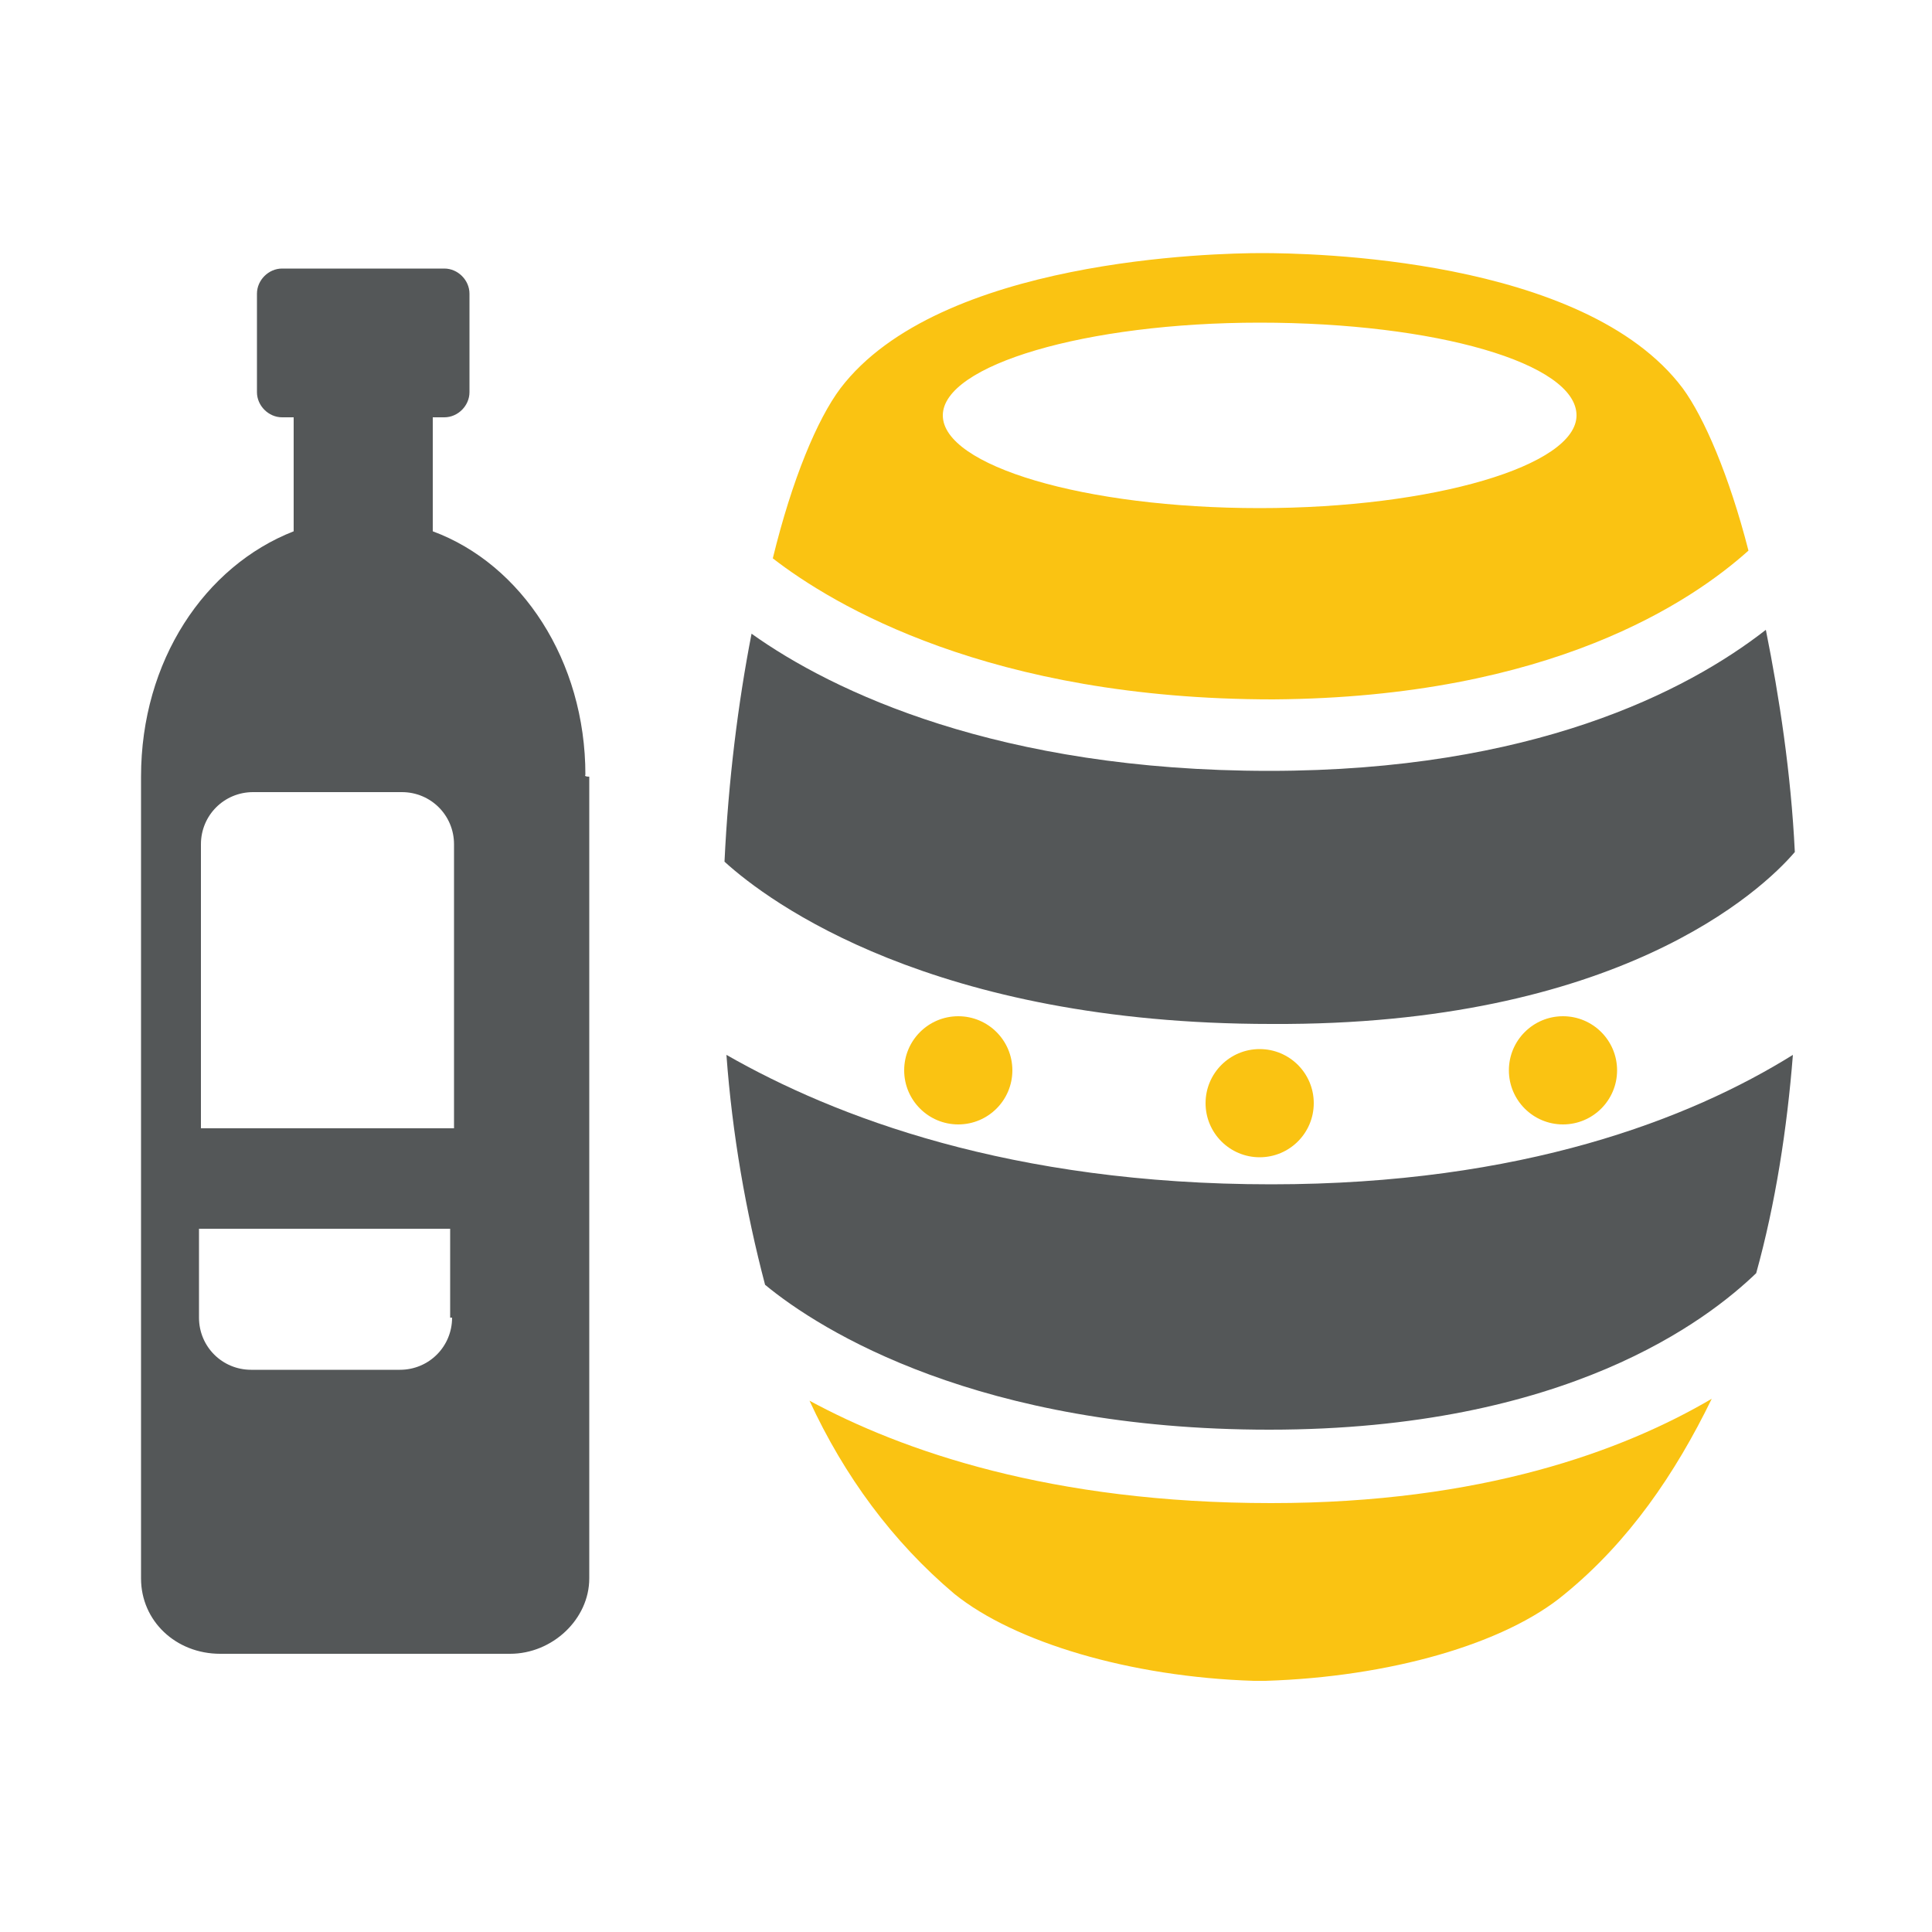
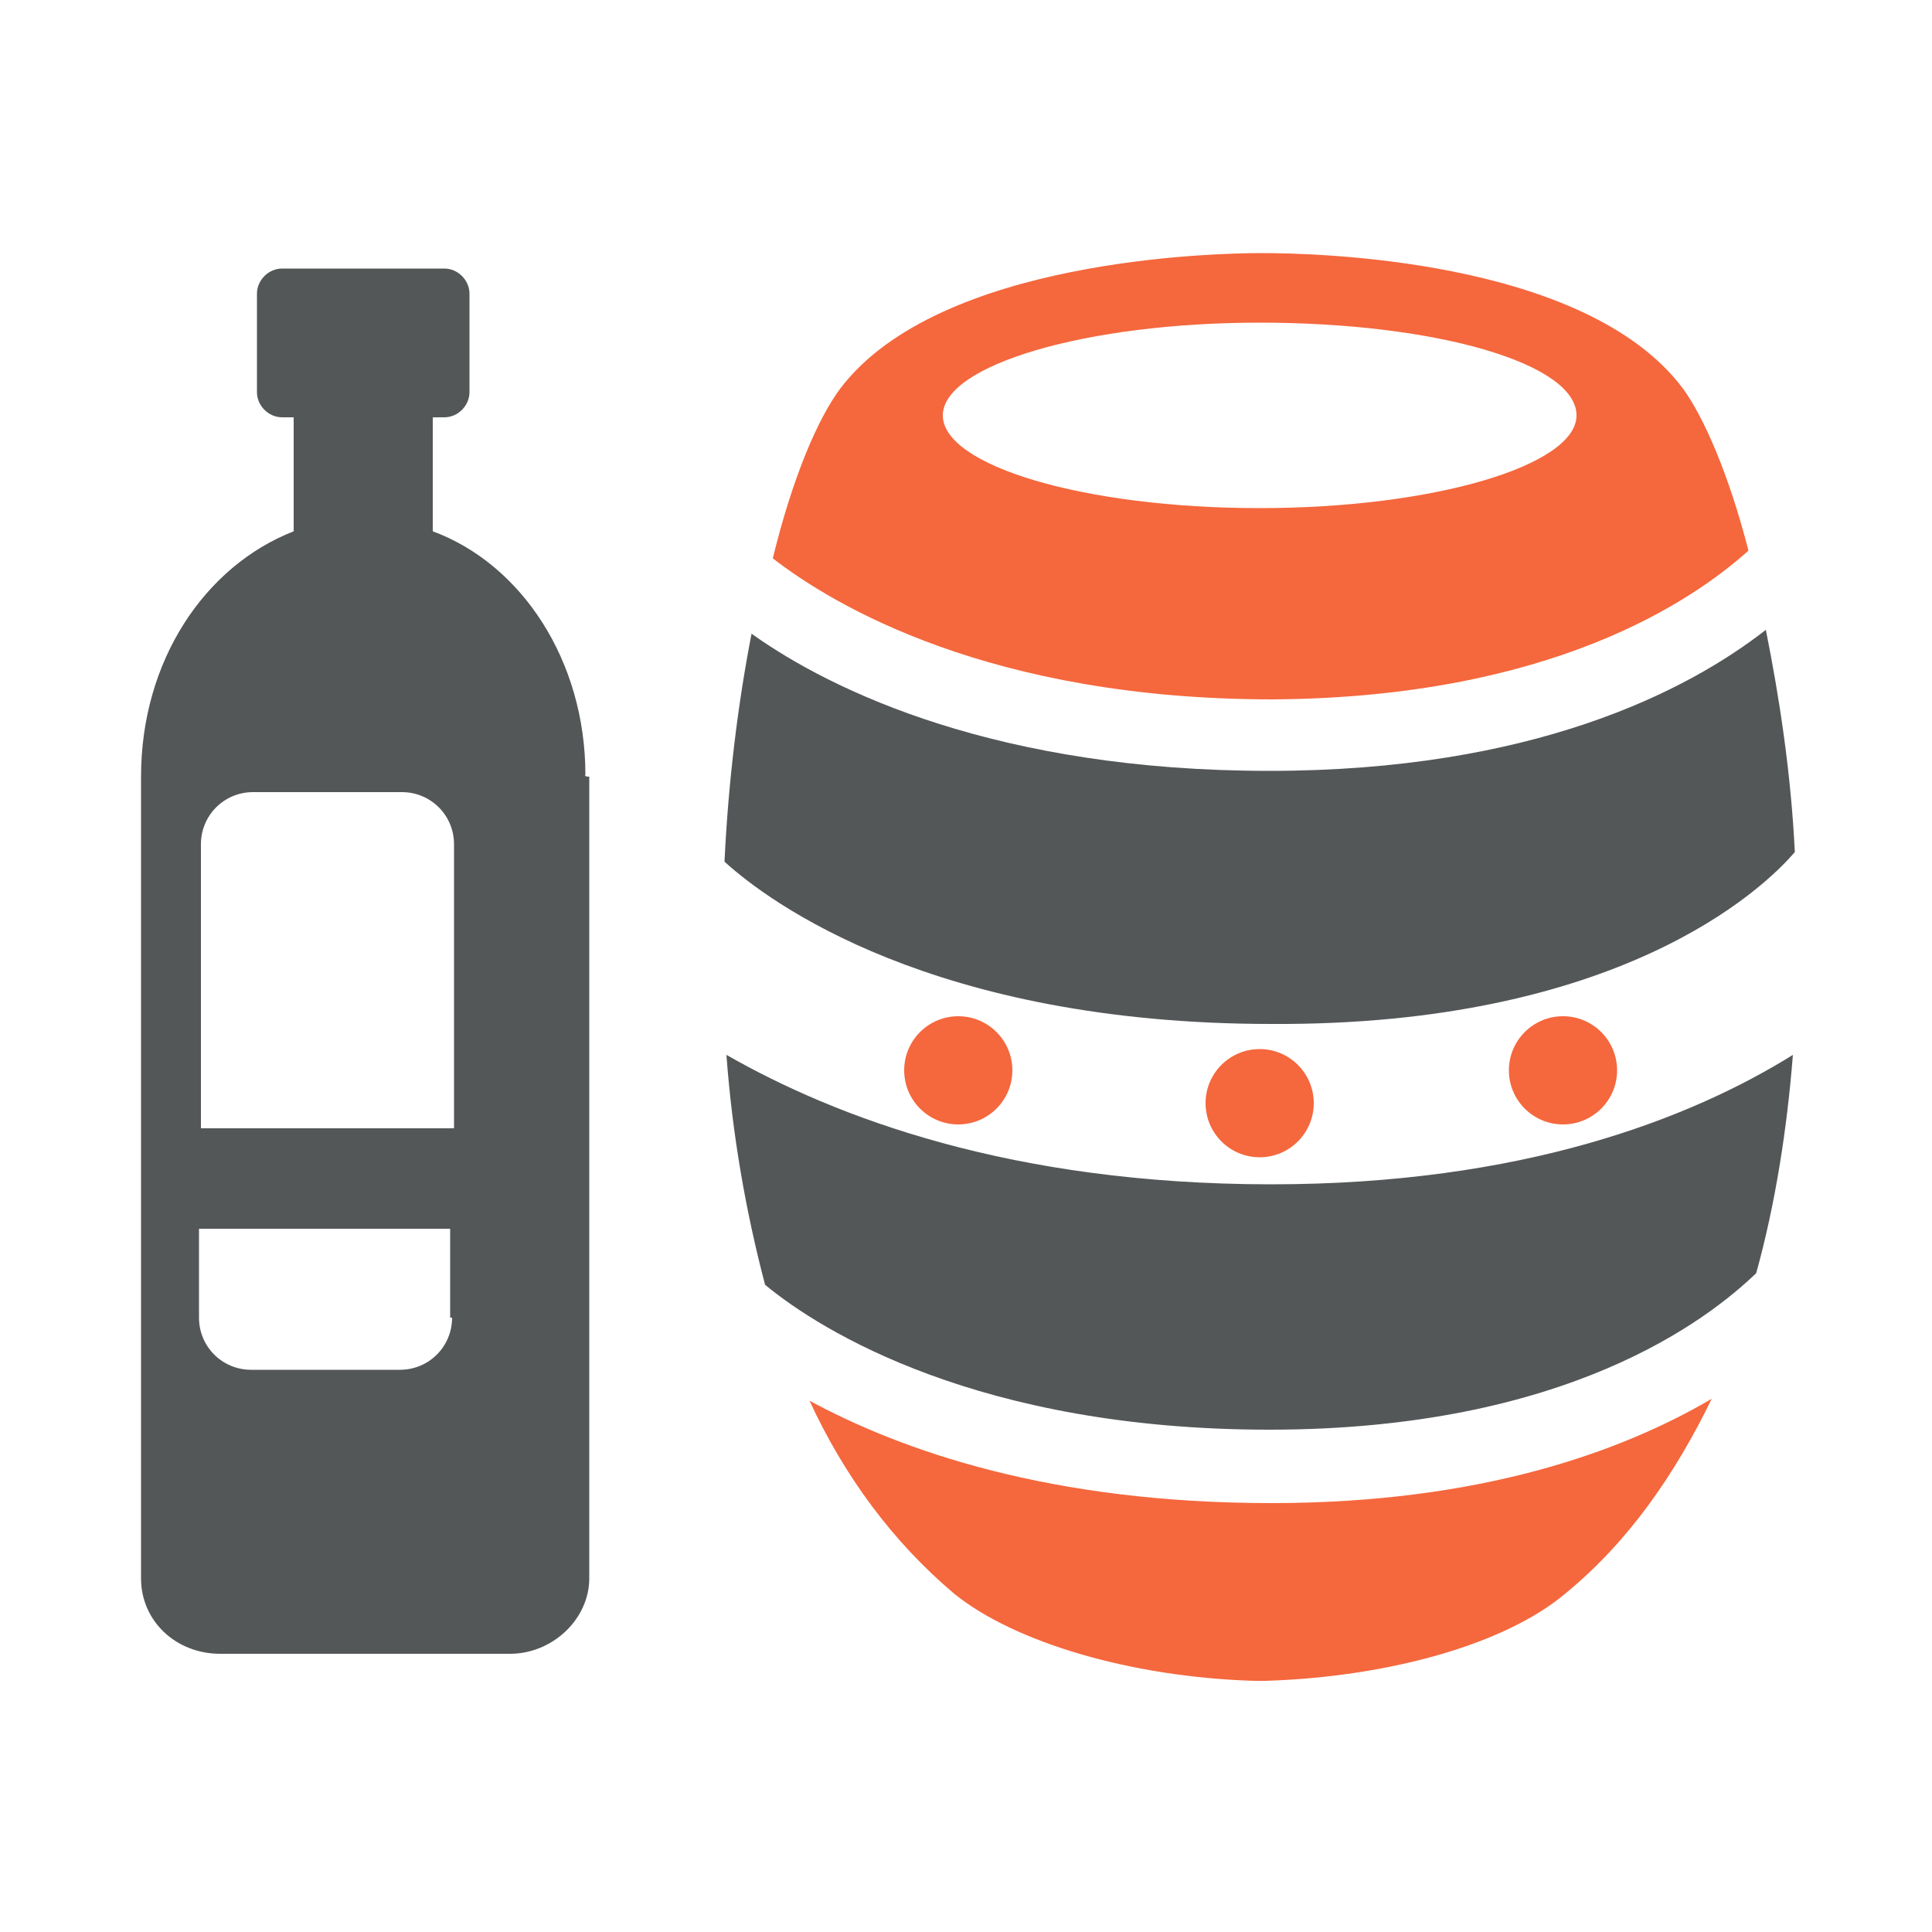
<svg xmlns="http://www.w3.org/2000/svg" version="1.1" id="Layer_1" x="0px" y="0px" viewBox="0 0 100 100" style="enable-background:new 0 0 100 100;" xml:space="preserve">
  <style type="text/css">
	.st0{fill:#545758;}
- 	.st1{fill:#FAC312;}
+ 	.st1{fill:#f5673d;}
</style>
  <g>
    <g>
      <path class="st0" d="M37.6,54.6c0.3,4.1,1,8.1,2,11.9c2.9,2.4,11.1,7.5,26.1,7.5c15.4,0,22.7-5.7,25.2-8.1c1-3.6,1.6-7.5,1.9-11.3    c-5.3,3.3-14,6.7-27,6.7C52.3,61.3,43.2,57.8,37.6,54.6z" />
      <path class="st0" d="M92.9,44.1c-0.2-4.1-0.8-8-1.5-11.5c-4.1,3.2-12.1,7.3-25.7,7.3c-14,0-22.6-4.1-26.8-7.1    c-0.7,3.6-1.2,7.6-1.4,11.8c2.3,2.1,10.8,8.4,28.3,8.4C83.7,53.1,91.2,46.1,92.9,44.1z" />
      <path class="st1" d="M41.9,72.5c1.8,3.9,4.3,7.3,7.5,10c3.1,2.5,9.1,4.3,15.5,4.5v0c0.1,0,0.2,0,0.3,0c0.1,0,0.2,0,0.3,0v0    c6.4-0.2,12.4-1.9,15.5-4.5c3.3-2.7,5.7-6.2,7.6-10.1c-4.6,2.7-11.9,5.4-22.8,5.4C54.4,77.8,46.7,75.1,41.9,72.5z" />
      <path class="st1" d="M90.5,28.5c-1-3.9-2.3-6.9-3.4-8.4c-5.1-6.8-19.4-7-21.8-7c-2.4,0-16.7,0.3-21.8,7c-1.2,1.6-2.5,4.7-3.5,8.8    c3.1,2.4,11.2,7.3,25.9,7.3C80.3,36.1,87.6,31.1,90.5,28.5z M48.8,21.5c0-2.6,7.4-4.8,16.4-4.8c9.1,0,16.4,2.1,16.4,4.8    c0,2.6-7.4,4.8-16.4,4.8C56.1,26.3,48.8,24.1,48.8,21.5z" />
      <circle class="st1" cx="49.6" cy="55.4" r="2.8" />
      <circle class="st1" cx="65.2" cy="57.1" r="2.8" />
      <circle class="st1" cx="80.9" cy="55.4" r="2.8" />
      <path class="st0" d="M30.3,40.1c0-5.9-3.3-10.9-7.9-12.6v-5.9h0.6c0.7,0,1.3-0.6,1.3-1.3v-5.1c0-0.7-0.6-1.3-1.3-1.3h-8.4    c-0.7,0-1.3,0.6-1.3,1.3v5.1c0,0.7,0.6,1.3,1.3,1.3h0.6v5.9c-4.6,1.8-7.9,6.7-7.9,12.7c0,0,0,0.1,0,0.1c0,0.1,0,0.1,0,0.2v41.2    c0,2.2,1.8,3.9,4.1,3.9h15c2.2,0,4.1-1.8,4.1-3.9V40.4c0-0.1,0-0.1,0-0.2C30.2,40.2,30.3,40.1,30.3,40.1z M23.4,68.2    c0,1.5-1.2,2.7-2.7,2.7H13c-1.5,0-2.7-1.2-2.7-2.7v-4.6h13V68.2z M23.4,58.4h-13V43.7c0-1.5,1.2-2.7,2.7-2.7h7.7    c1.5,0,2.7,1.2,2.7,2.7V58.4z" />
    </g>
  </g>
</svg>
